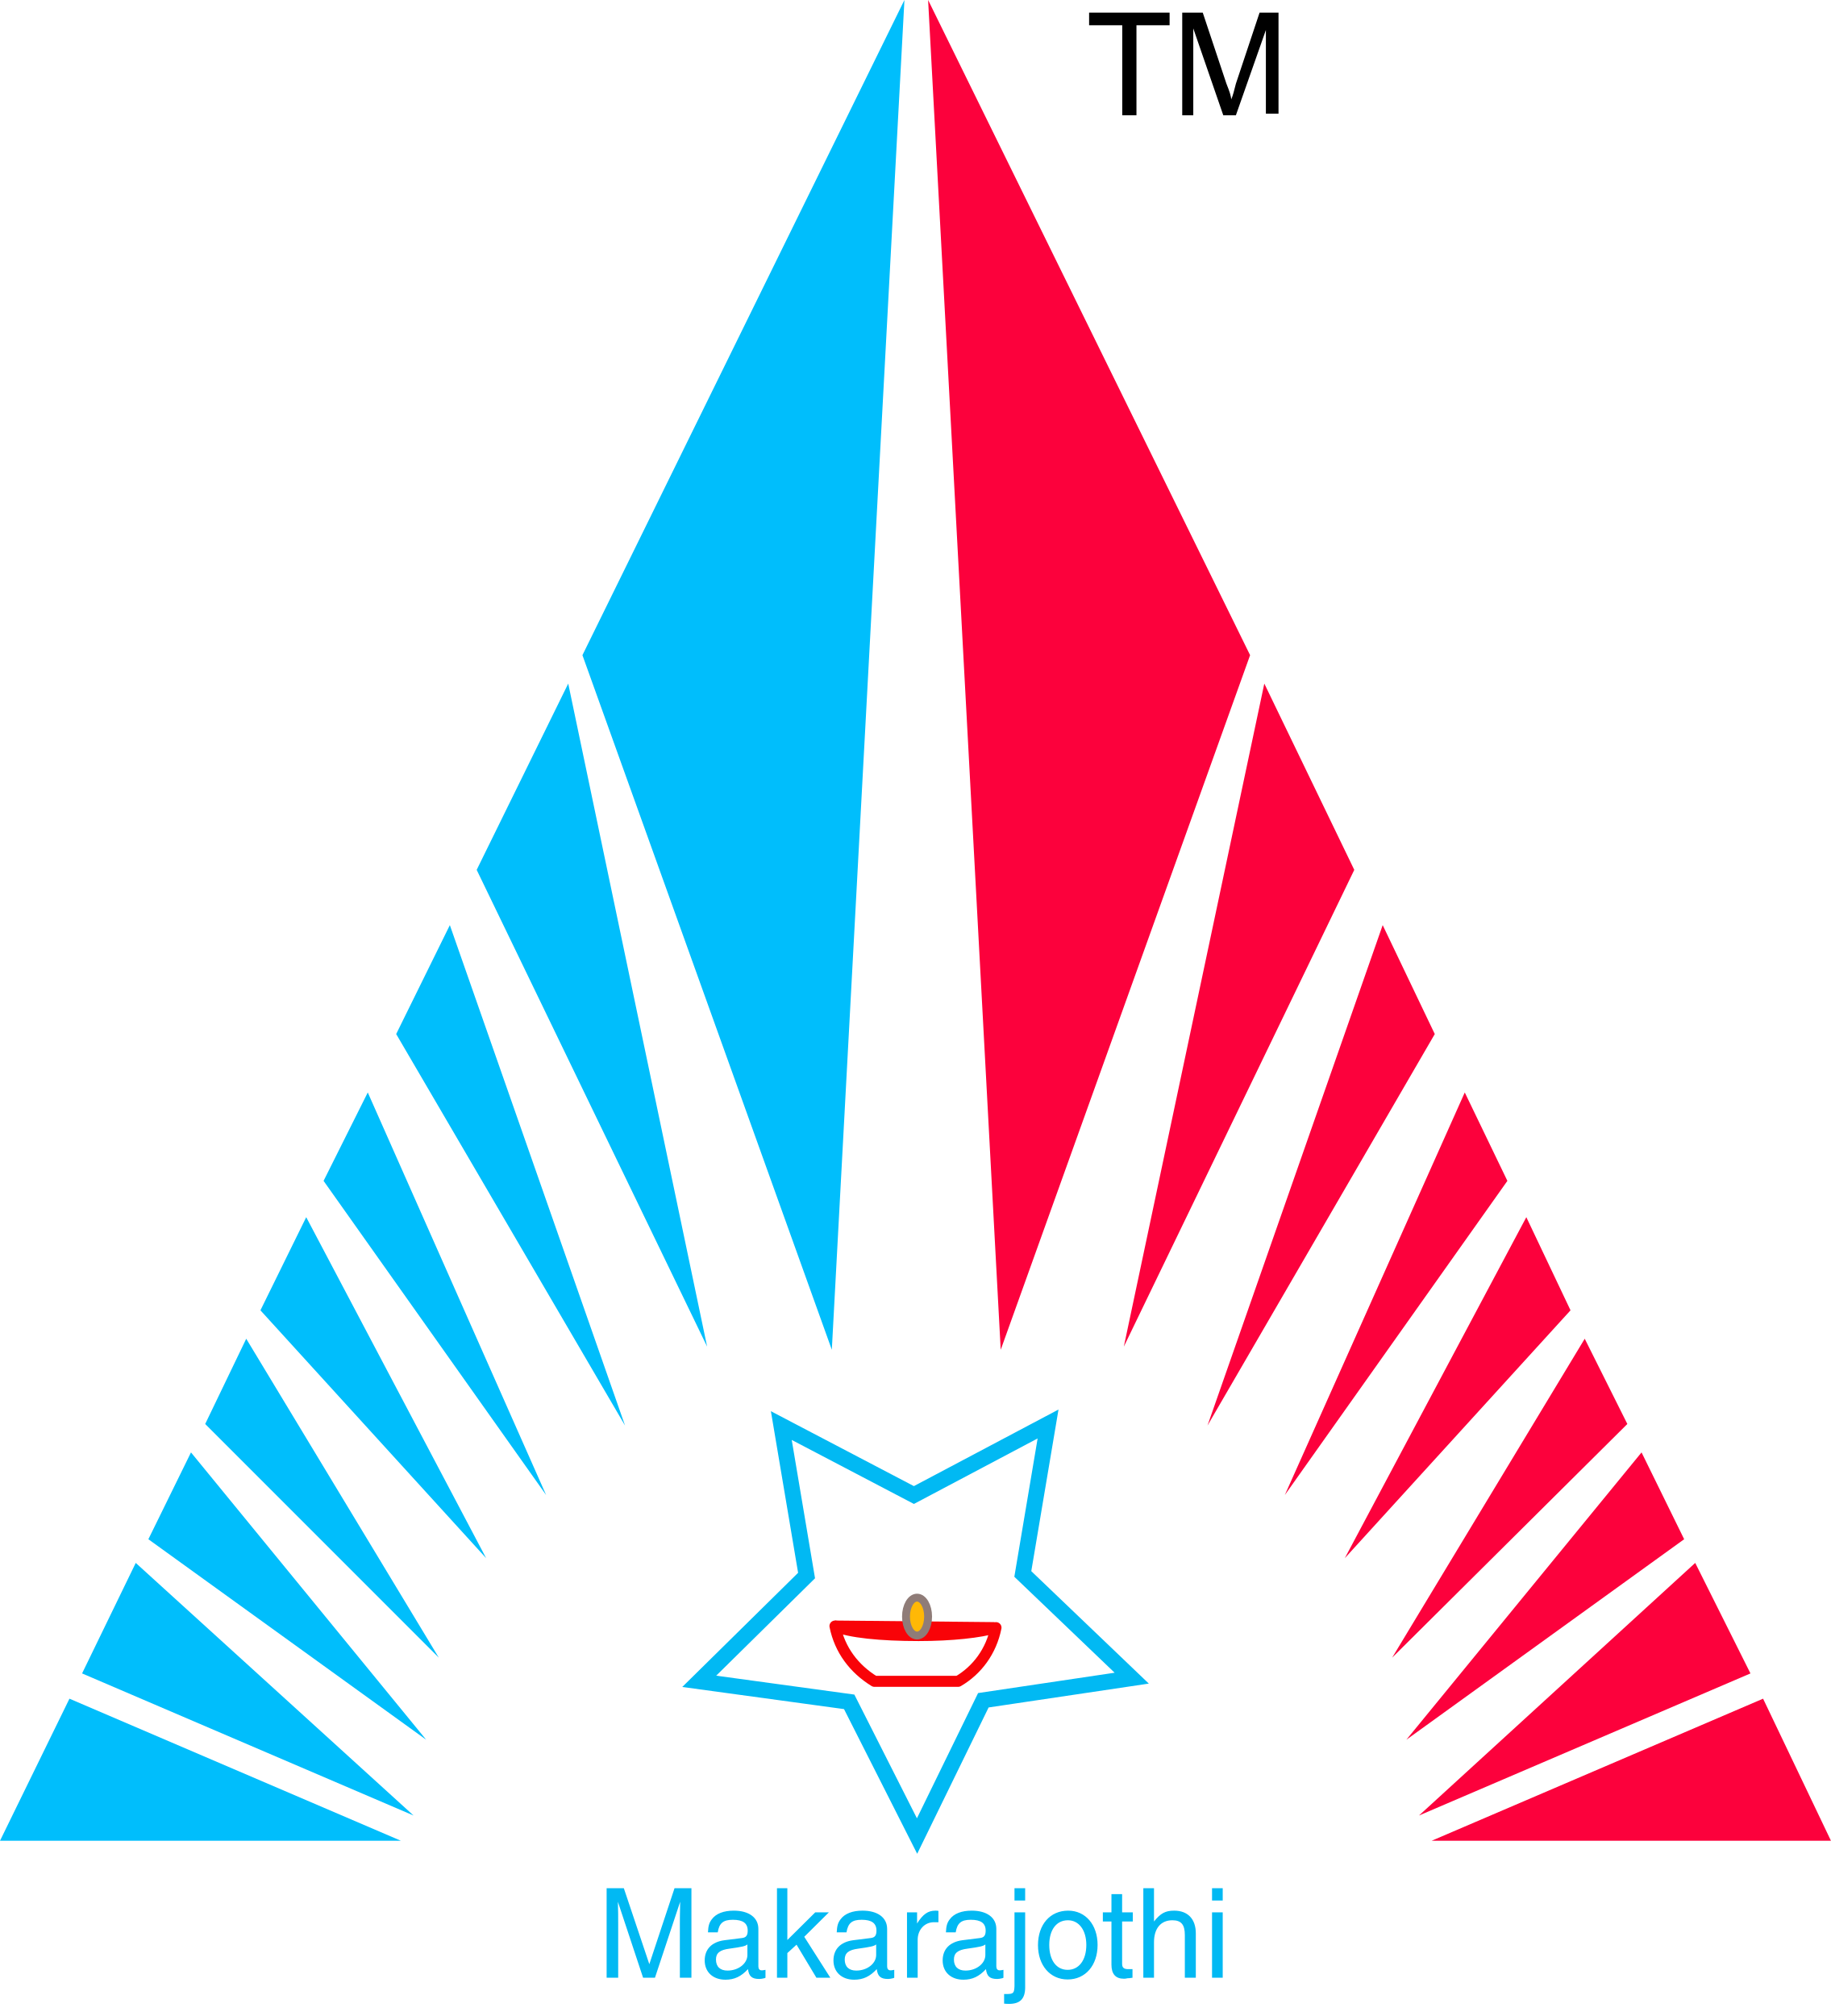
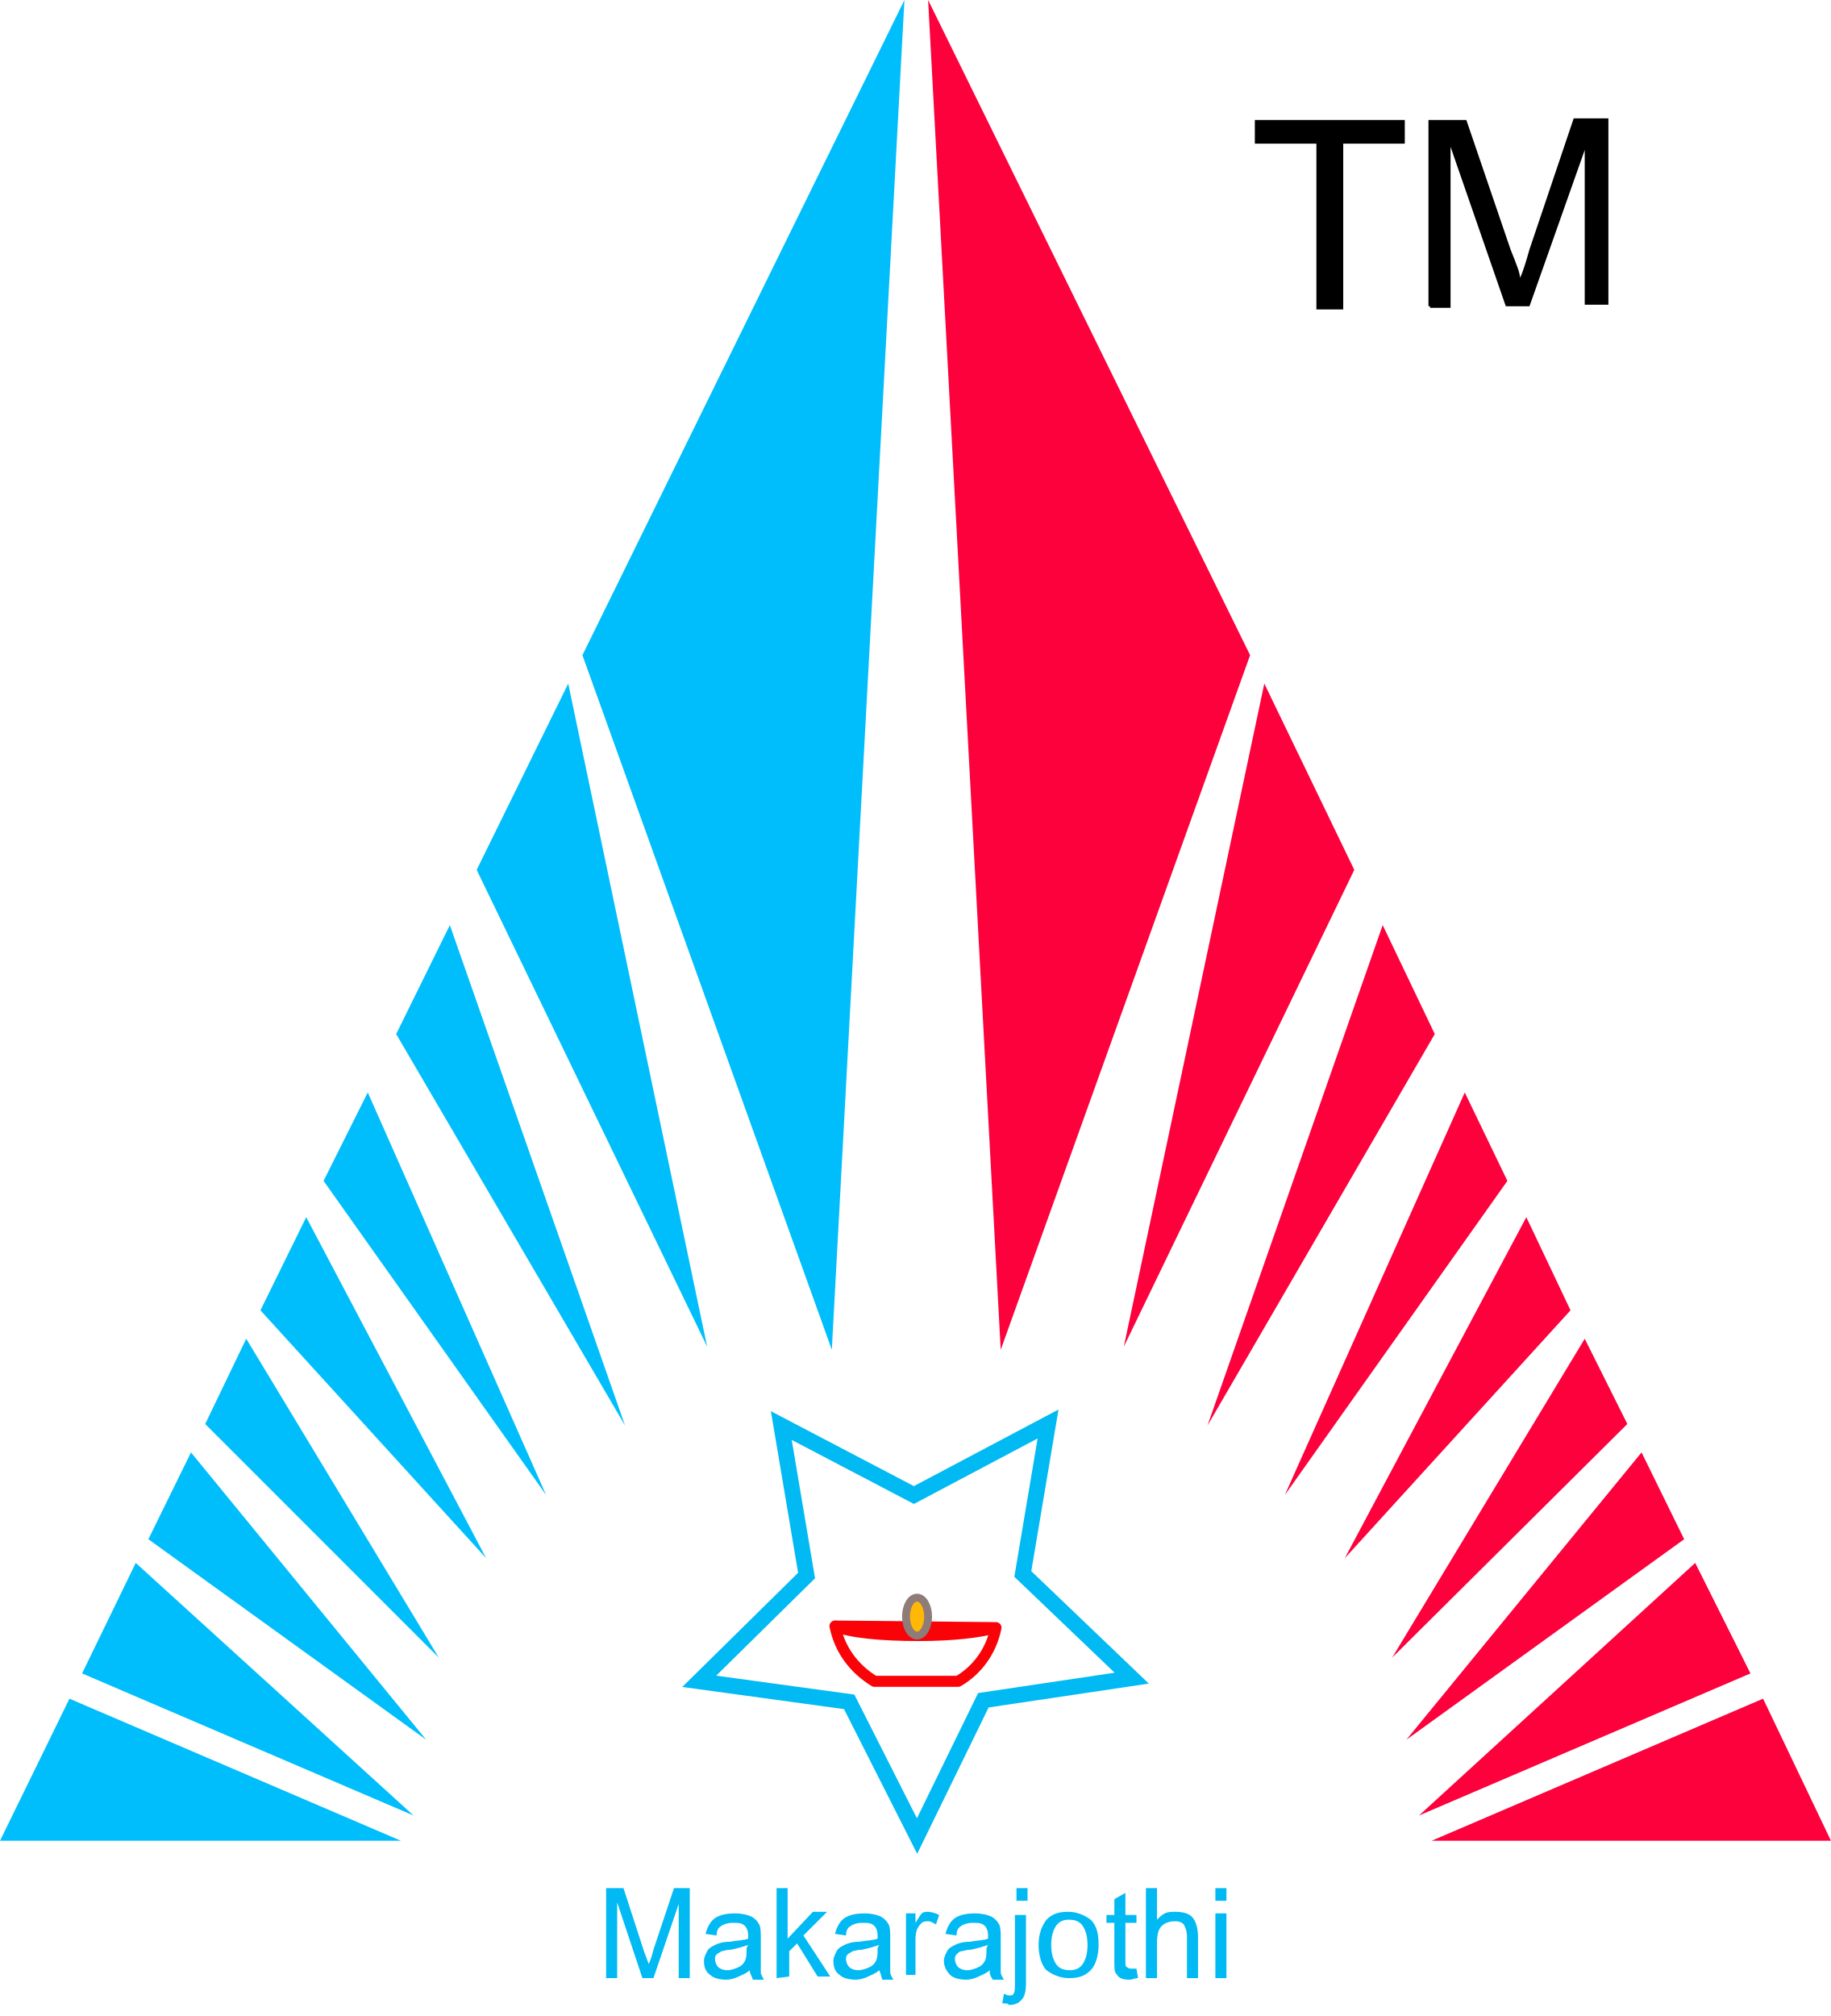
<svg xmlns="http://www.w3.org/2000/svg" version="1.1" id="Layer_1" x="0px" y="0px" viewBox="0 0 116 127.7" style="enable-background:new 0 0 116 127.7;" xml:space="preserve">
  <style type="text/css">
	.st0{fill:#FC013C;}
	.st1{fill:#00BEFC;}
	.st2{fill:none;stroke:#01B9F3;stroke-miterlimit:10;}
	.st3{fill:none;stroke:#F90308;stroke-width:0.7;stroke-linecap:round;stroke-linejoin:round;stroke-miterlimit:10;}
	.st4{fill:none;stroke:#F90308;stroke-width:0.7;stroke-miterlimit:10;}
	.st5{fill:#FFB806;stroke:#8F7C78;stroke-width:0.5;stroke-miterlimit:10;}
- 	.st6{fill:#01B9F3;}
- 	.st7{font-family:'ArialNarrow';}
- 	.st8{font-size:7.91px;}
+ 	.st6{enable-background:new    ;}
+ 	.st7{fill:#01B9F3;}
</style>
  <g>
    <g>
      <g>
        <polygon class="st0" points="110.9,106 89.9,115 107.4,99    " />
        <polygon class="st0" points="106.7,97.5 89.1,110.2 104,92    " />
        <polygon class="st0" points="103.1,90.2 88.2,105 100.4,84.8    " />
        <polygon class="st0" points="99.5,83 85.2,98.7 96.7,77.1    " />
        <polygon class="st0" points="95.5,74.8 81.4,94.7 92.8,69.2    " />
        <polygon class="st0" points="90.9,65.5 76.5,90.3 87.6,58.6    " />
        <polygon class="st0" points="58.8,0 79.2,41.5 63.4,85.5    " />
        <polygon class="st0" points="85.8,55.1 71.2,85.3 80.1,43.3    " />
        <polygon class="st0" points="116,116.6 90.7,116.6 111.7,107.6    " />
      </g>
      <g>
        <polygon class="st1" points="5.2,106 26.2,115 8.6,99    " />
        <polygon class="st1" points="9.4,97.5 27,110.2 12.1,92    " />
        <polygon class="st1" points="13,90.2 27.8,105 15.6,84.8    " />
        <polygon class="st1" points="16.5,83 30.8,98.7 19.4,77.1    " />
        <polygon class="st1" points="20.5,74.8 34.6,94.7 23.3,69.2    " />
        <polygon class="st1" points="25.1,65.5 39.6,90.3 28.5,58.6    " />
        <polygon class="st1" points="57.3,0 36.9,41.5 52.7,85.5    " />
        <polygon class="st1" points="30.2,55.1 44.8,85.3 36,43.3    " />
        <polygon class="st1" points="0,116.6 25.4,116.6 4.4,107.6    " />
      </g>
    </g>
    <g>
      <polygon class="st2" points="71.7,106.3 62.3,107.7 58.1,116.3 53.8,107.8 44.3,106.5 51.1,99.8 49.5,90.3 57.9,94.7 66.4,90.2     64.8,99.7   " />
      <g>
        <g>
          <path class="st3" d="M63.1,103.1c-1,0.3-2.8,0.5-4.9,0.5c-2.4,0-4.4-0.2-5.3-0.6c0.3,1.5,1.2,2.7,2.5,3.5h5.3      C61.9,105.8,62.8,104.6,63.1,103.1z" />
          <line class="st4" x1="52.9" y1="103" x2="63" y2="103.1" />
        </g>
        <ellipse class="st5" cx="58.1" cy="102.4" rx="0.7" ry="1.2" />
      </g>
    </g>
-     <text transform="matrix(1.2023 0 0 1 37.8691 125.2764)" class="st6 st7 st8">Makarajothi</text>
+     <g class="st6">
+       <path class="st7" d="M38.4,125.3v-5.7h1.1l1.3,4l0.3,0.8c0.1-0.2,0.2-0.5,0.3-0.9l1.3-3.9h1v5.7H43v-4.7l-1.6,4.7h-0.7l-1.6-4.8    v4.8H38.4z" />
+       <path class="st7" d="M47.5,124.8c-0.2,0.2-0.5,0.3-0.7,0.4s-0.5,0.2-0.8,0.2c-0.4,0-0.8-0.1-1-0.3c-0.3-0.2-0.4-0.5-0.4-0.9    c0-0.2,0.1-0.4,0.2-0.6s0.3-0.3,0.5-0.4s0.5-0.2,0.9-0.2c0.6-0.1,1-0.1,1.2-0.2v-0.2c0-0.3-0.1-0.5-0.2-0.6    c-0.2-0.2-0.4-0.2-0.8-0.2c-0.3,0-0.6,0.1-0.7,0.2c-0.2,0.1-0.3,0.3-0.3,0.6l-0.7-0.1c0.1-0.4,0.3-0.8,0.6-1s0.7-0.3,1.3-0.3    c0.4,0,0.8,0.1,1,0.2s0.4,0.3,0.5,0.5s0.1,0.5,0.1,0.9v0.9c0,0.6,0,1.1,0,1.2c0,0.2,0.1,0.3,0.2,0.5h-0.7    C47.6,125.1,47.5,125,47.5,124.8z M47.4,123.2c-0.3,0.1-0.6,0.2-1.1,0.3c-0.3,0-0.5,0.1-0.6,0.1c-0.1,0.1-0.2,0.1-0.3,0.2    s-0.1,0.2-0.1,0.3c0,0.2,0.1,0.4,0.2,0.5c0.1,0.1,0.3,0.2,0.6,0.2c0.2,0,0.5-0.1,0.7-0.2s0.3-0.2,0.4-0.4s0.1-0.4,0.1-0.8    L47.4,123.2L47.4,123.2z" />
+       <path class="st7" d="M49.2,125.3v-5.7h0.7v3.2l1.6-1.7h0.9l-1.5,1.5l1.7,2.6h-0.8l-1.3-2.1l-0.5,0.5v1.6L49.2,125.3L49.2,125.3z" />
+       <path class="st7" d="M55.7,124.8c-0.2,0.2-0.5,0.3-0.7,0.4s-0.5,0.2-0.8,0.2c-0.4,0-0.8-0.1-1-0.3c-0.3-0.2-0.4-0.5-0.4-0.9    c0-0.2,0.1-0.4,0.2-0.6s0.3-0.3,0.5-0.4s0.5-0.2,0.9-0.2c0.6-0.1,1-0.1,1.2-0.2v-0.2c0-0.3-0.1-0.5-0.2-0.6    c-0.2-0.2-0.4-0.2-0.8-0.2c-0.3,0-0.6,0.1-0.7,0.2c-0.2,0.1-0.3,0.3-0.3,0.6l-0.7-0.1c0.1-0.4,0.3-0.8,0.6-1s0.7-0.3,1.3-0.3    c0.4,0,0.8,0.1,1,0.2s0.4,0.3,0.5,0.5s0.1,0.5,0.1,0.9v0.9c0,0.6,0,1.1,0,1.2c0,0.2,0.1,0.3,0.2,0.5h-0.7    C55.8,125.1,55.8,125,55.7,124.8z M55.7,123.2c-0.3,0.1-0.6,0.2-1.1,0.3c-0.3,0-0.5,0.1-0.6,0.1c-0.1,0.1-0.2,0.1-0.3,0.2    s-0.1,0.2-0.1,0.3c0,0.2,0.1,0.4,0.2,0.5c0.1,0.1,0.3,0.2,0.6,0.2c0.2,0,0.5-0.1,0.7-0.2s0.3-0.2,0.4-0.4s0.1-0.4,0.1-0.8    L55.7,123.2L55.7,123.2z" />
+       <path class="st7" d="M57.4,125.3v-4.1H58v0.6c0.2-0.3,0.3-0.5,0.4-0.6c0.1-0.1,0.3-0.1,0.4-0.1c0.2,0,0.5,0.1,0.7,0.2l-0.2,0.6    c-0.2-0.1-0.3-0.2-0.5-0.2c-0.1,0-0.3,0-0.4,0.1s-0.2,0.2-0.3,0.4c-0.1,0.3-0.1,0.5-0.1,0.8v2.1h-0.6V125.3z" />
+       <path class="st7" d="M62.7,124.8c-0.2,0.2-0.5,0.3-0.7,0.4s-0.5,0.2-0.8,0.2c-0.4,0-0.8-0.1-1-0.3s-0.4-0.5-0.4-0.9    c0-0.2,0.1-0.4,0.2-0.6c0.1-0.2,0.3-0.3,0.5-0.4s0.5-0.2,0.9-0.2c0.6-0.1,1-0.1,1.2-0.2v-0.2c0-0.3-0.1-0.5-0.2-0.6    c-0.2-0.2-0.4-0.2-0.8-0.2c-0.3,0-0.6,0.1-0.7,0.2c-0.2,0.1-0.3,0.3-0.3,0.6l-0.7-0.1c0.1-0.4,0.3-0.8,0.6-1s0.7-0.3,1.3-0.3    c0.4,0,0.8,0.1,1,0.2s0.4,0.3,0.5,0.5s0.1,0.5,0.1,0.9v0.9c0,0.6,0,1.1,0,1.2c0,0.2,0.1,0.3,0.2,0.5h-0.7    C62.7,125.1,62.7,125,62.7,124.8z M62.6,123.2c-0.3,0.1-0.6,0.2-1.1,0.3c-0.3,0-0.5,0.1-0.6,0.1s-0.2,0.1-0.3,0.2    s-0.1,0.2-0.1,0.3c0,0.2,0.1,0.4,0.2,0.5c0.1,0.1,0.3,0.2,0.6,0.2c0.2,0,0.5-0.1,0.7-0.2s0.3-0.2,0.4-0.4s0.1-0.4,0.1-0.8    L62.6,123.2L62.6,123.2z" />
+       <path class="st7" d="M63.5,126.9l0.1-0.6c0.1,0,0.2,0.1,0.3,0.1s0.3,0,0.3-0.1c0.1-0.1,0.1-0.3,0.1-0.7v-4.3H65v4.3    c0,0.6-0.1,0.9-0.3,1.1s-0.4,0.3-0.8,0.3C63.9,126.9,63.7,126.9,63.5,126.9z M64.4,120.4v-0.8h0.7v0.8H64.4z" />
+       <path class="st7" d="M65.8,123.2c0-0.7,0.2-1.2,0.5-1.6c0.4-0.4,0.8-0.5,1.4-0.5c0.5,0,1,0.2,1.4,0.5c0.4,0.4,0.5,0.9,0.5,1.6    s-0.2,1.3-0.5,1.6c-0.4,0.4-0.8,0.5-1.4,0.5c-0.5,0-1-0.2-1.4-0.5C66,124.5,65.8,123.9,65.8,123.2z M66.6,123.2    c0,0.5,0.1,0.9,0.3,1.2c0.2,0.3,0.5,0.4,0.9,0.4c0.3,0,0.6-0.1,0.8-0.4c0.2-0.3,0.3-0.7,0.3-1.2s-0.1-0.9-0.3-1.2    c-0.2-0.3-0.5-0.4-0.9-0.4c-0.3,0-0.6,0.1-0.8,0.4S66.6,122.7,66.6,123.2z" />
+       <path class="st7" d="M72,124.7l0.1,0.6c-0.2,0-0.4,0.1-0.5,0.1c-0.2,0-0.4,0-0.6-0.1s-0.2-0.2-0.3-0.3s-0.1-0.4-0.1-0.8v-2.4h-0.5    v-0.5h0.5v-1l0.7-0.4v1.4H72v0.5h-0.7v2.4c0,0.2,0,0.4,0.1,0.4c0.1,0.1,0.2,0.1,0.3,0.1C71.7,124.7,71.8,124.7,72,124.7z" />
+       <path class="st7" d="M72.6,125.3v-5.7h0.7v2c0.2-0.2,0.3-0.3,0.5-0.4s0.4-0.1,0.7-0.1c0.4,0,0.8,0.1,1,0.3    c0.2,0.2,0.4,0.6,0.4,1.3v2.6h-0.7v-2.6c0-0.4-0.1-0.6-0.2-0.8c-0.2-0.2-0.4-0.2-0.6-0.2c-0.3,0-0.6,0.1-0.8,0.3    c-0.2,0.2-0.3,0.5-0.3,1.1v2.2C73.3,125.3,72.6,125.3,72.6,125.3z" />
+       <path class="st7" d="M77,120.4v-0.8h0.7v0.8H77z M77,125.3v-4.1h0.7v4.1H77z" />
+     </g>
  </g>
  <g>
-     <path d="M71.1,7.2V1.6H69V0.8h5.1v0.8H72v5.7H71.1z" />
-     <path d="M74.9,7.2V0.8h1.3l1.5,4.5C77.9,5.8,78,6.1,78,6.3c0.1-0.2,0.2-0.6,0.3-1l1.5-4.5H81v6.4h-0.8V1.9l-1.9,5.4h-0.8l-1.9-5.5   v5.5H74.9z" />
+     <path d="M83.4,19.3V9.1h-3.9V7.6H89v1.5h-3.9v10.5h-1.7C83.4,19.6,83.4,19.3,83.4,19.3z" />
+     <path d="M90.5,19.3V7.6h2.4l2.8,8.2c0.4,1,0.6,1.5,0.6,1.8c0.2-0.4,0.4-1.1,0.6-1.8l2.8-8.3h2.2v11.8h-1.5V9.5l-3.5,9.9h-1.5   L91.9,9.3v10.2h-1.3v-0.1H90.5z" />
  </g>
</svg>
